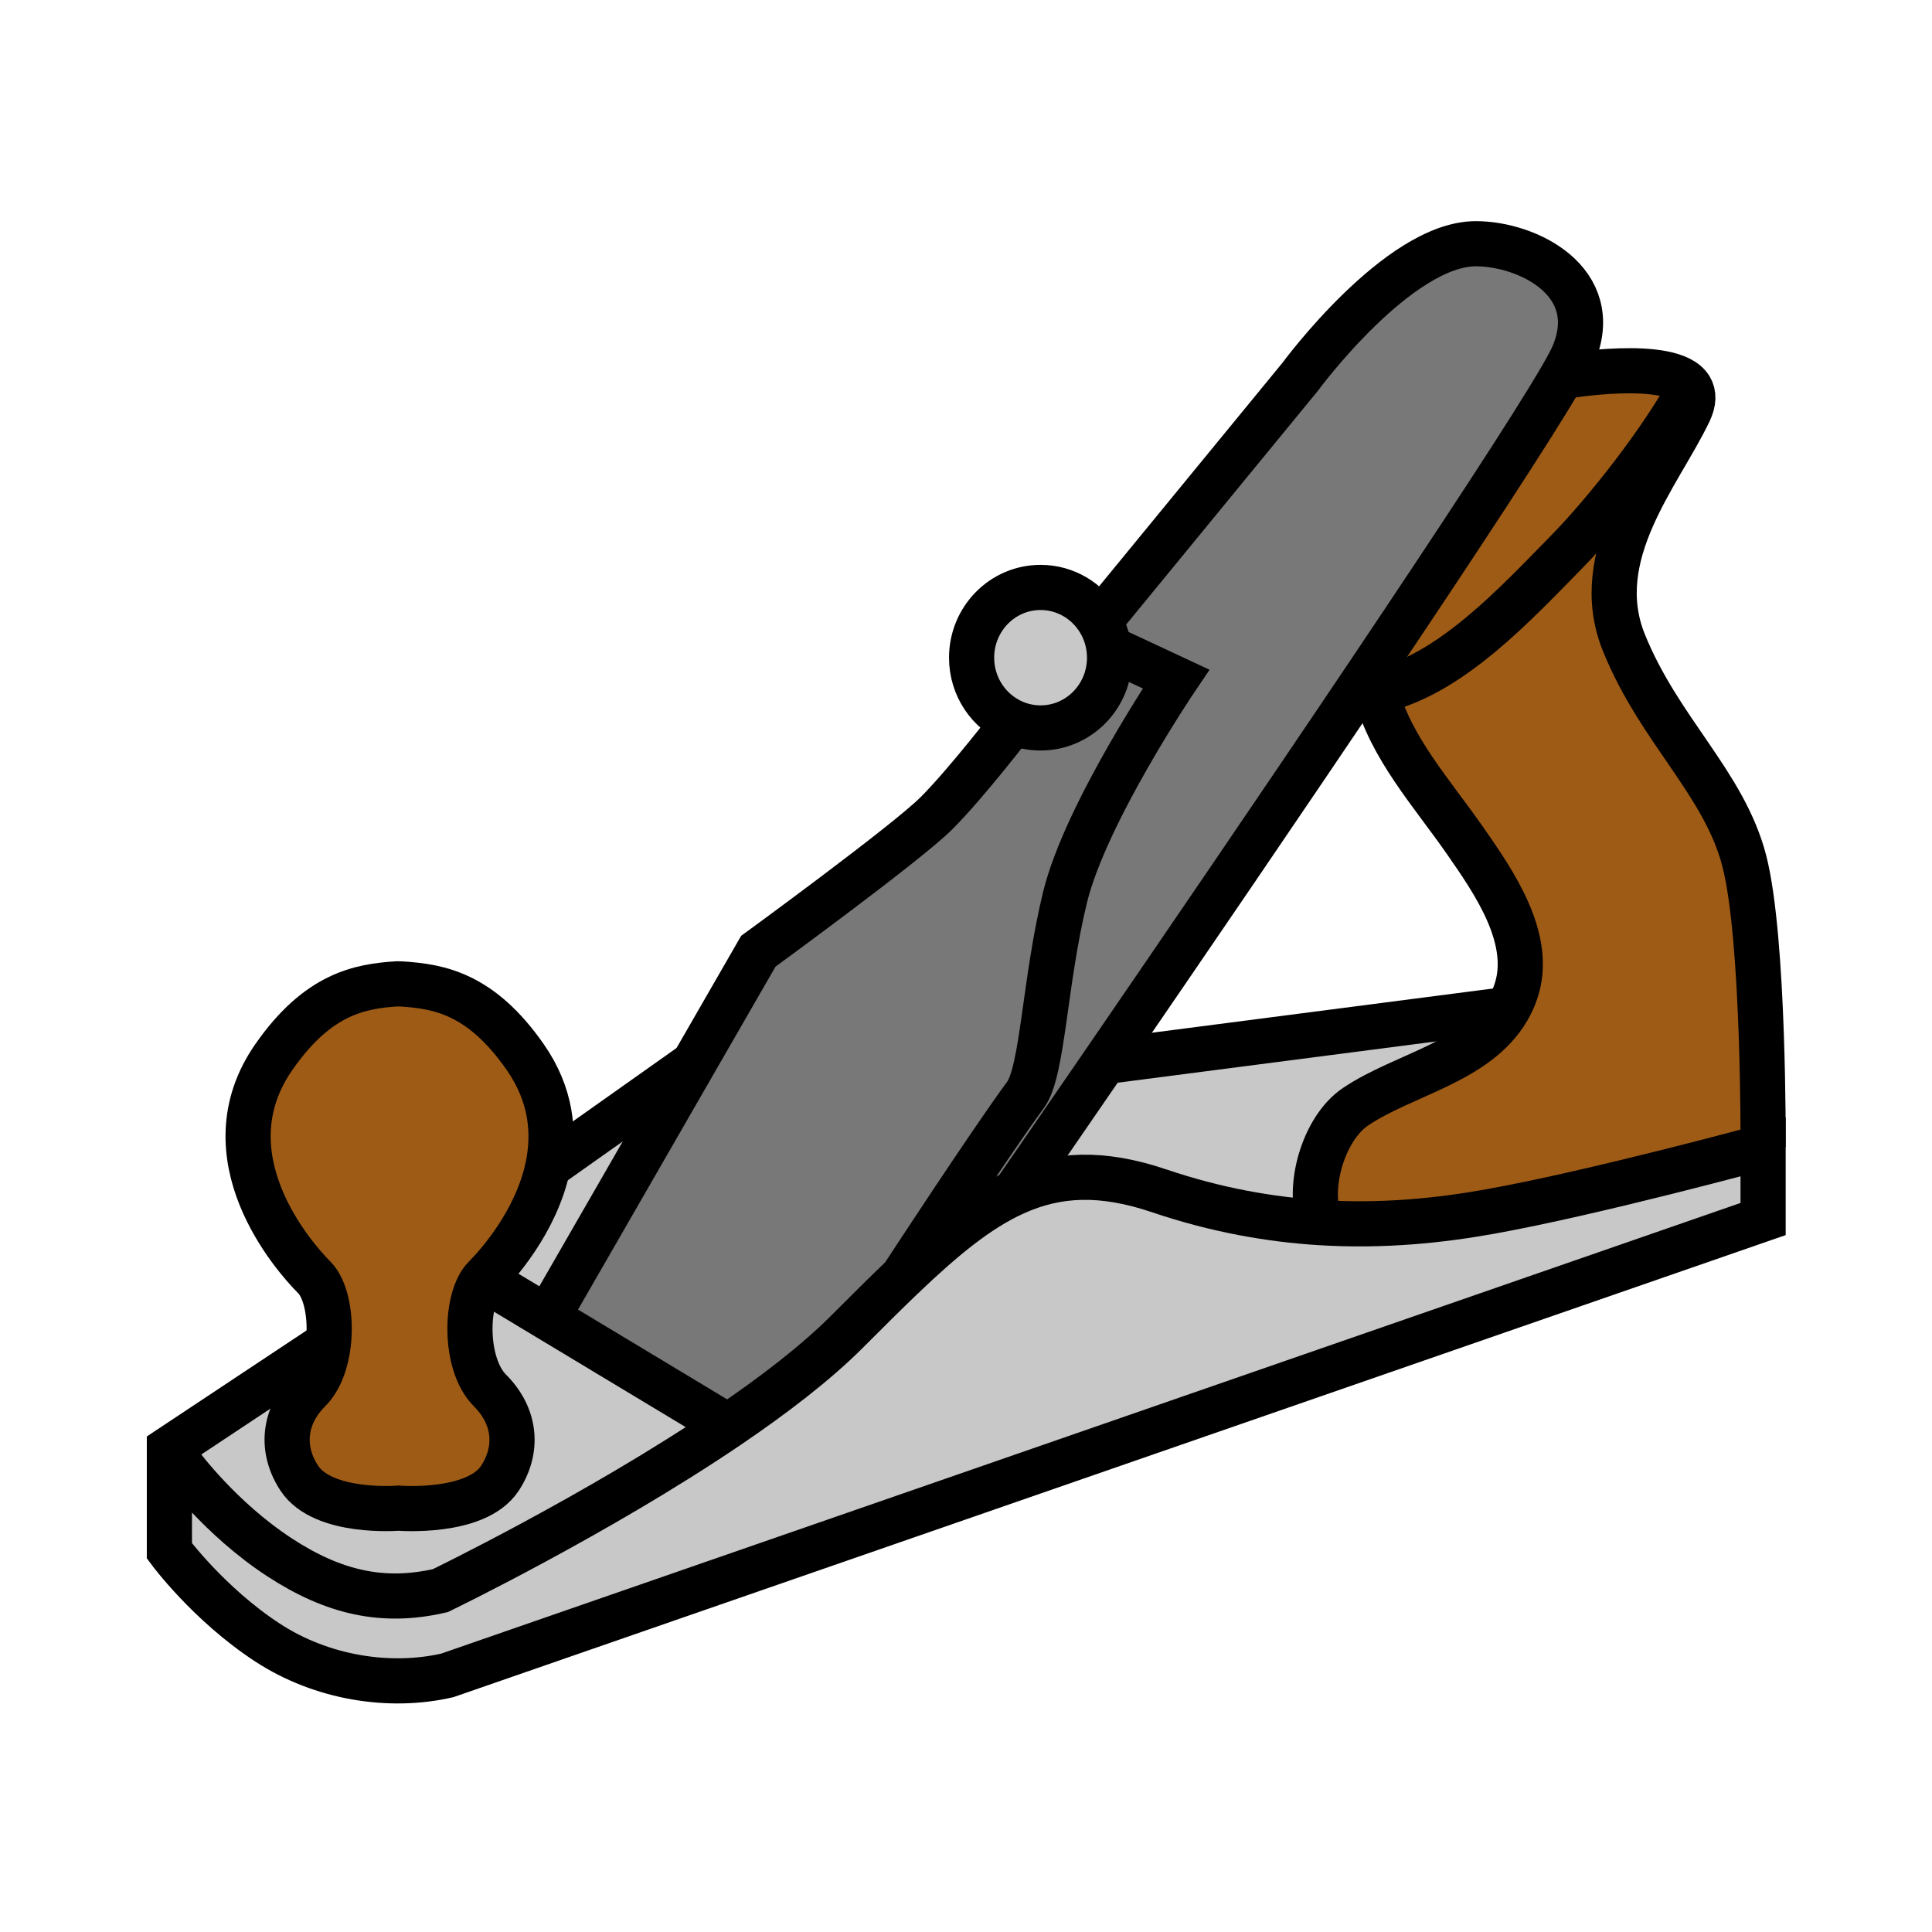
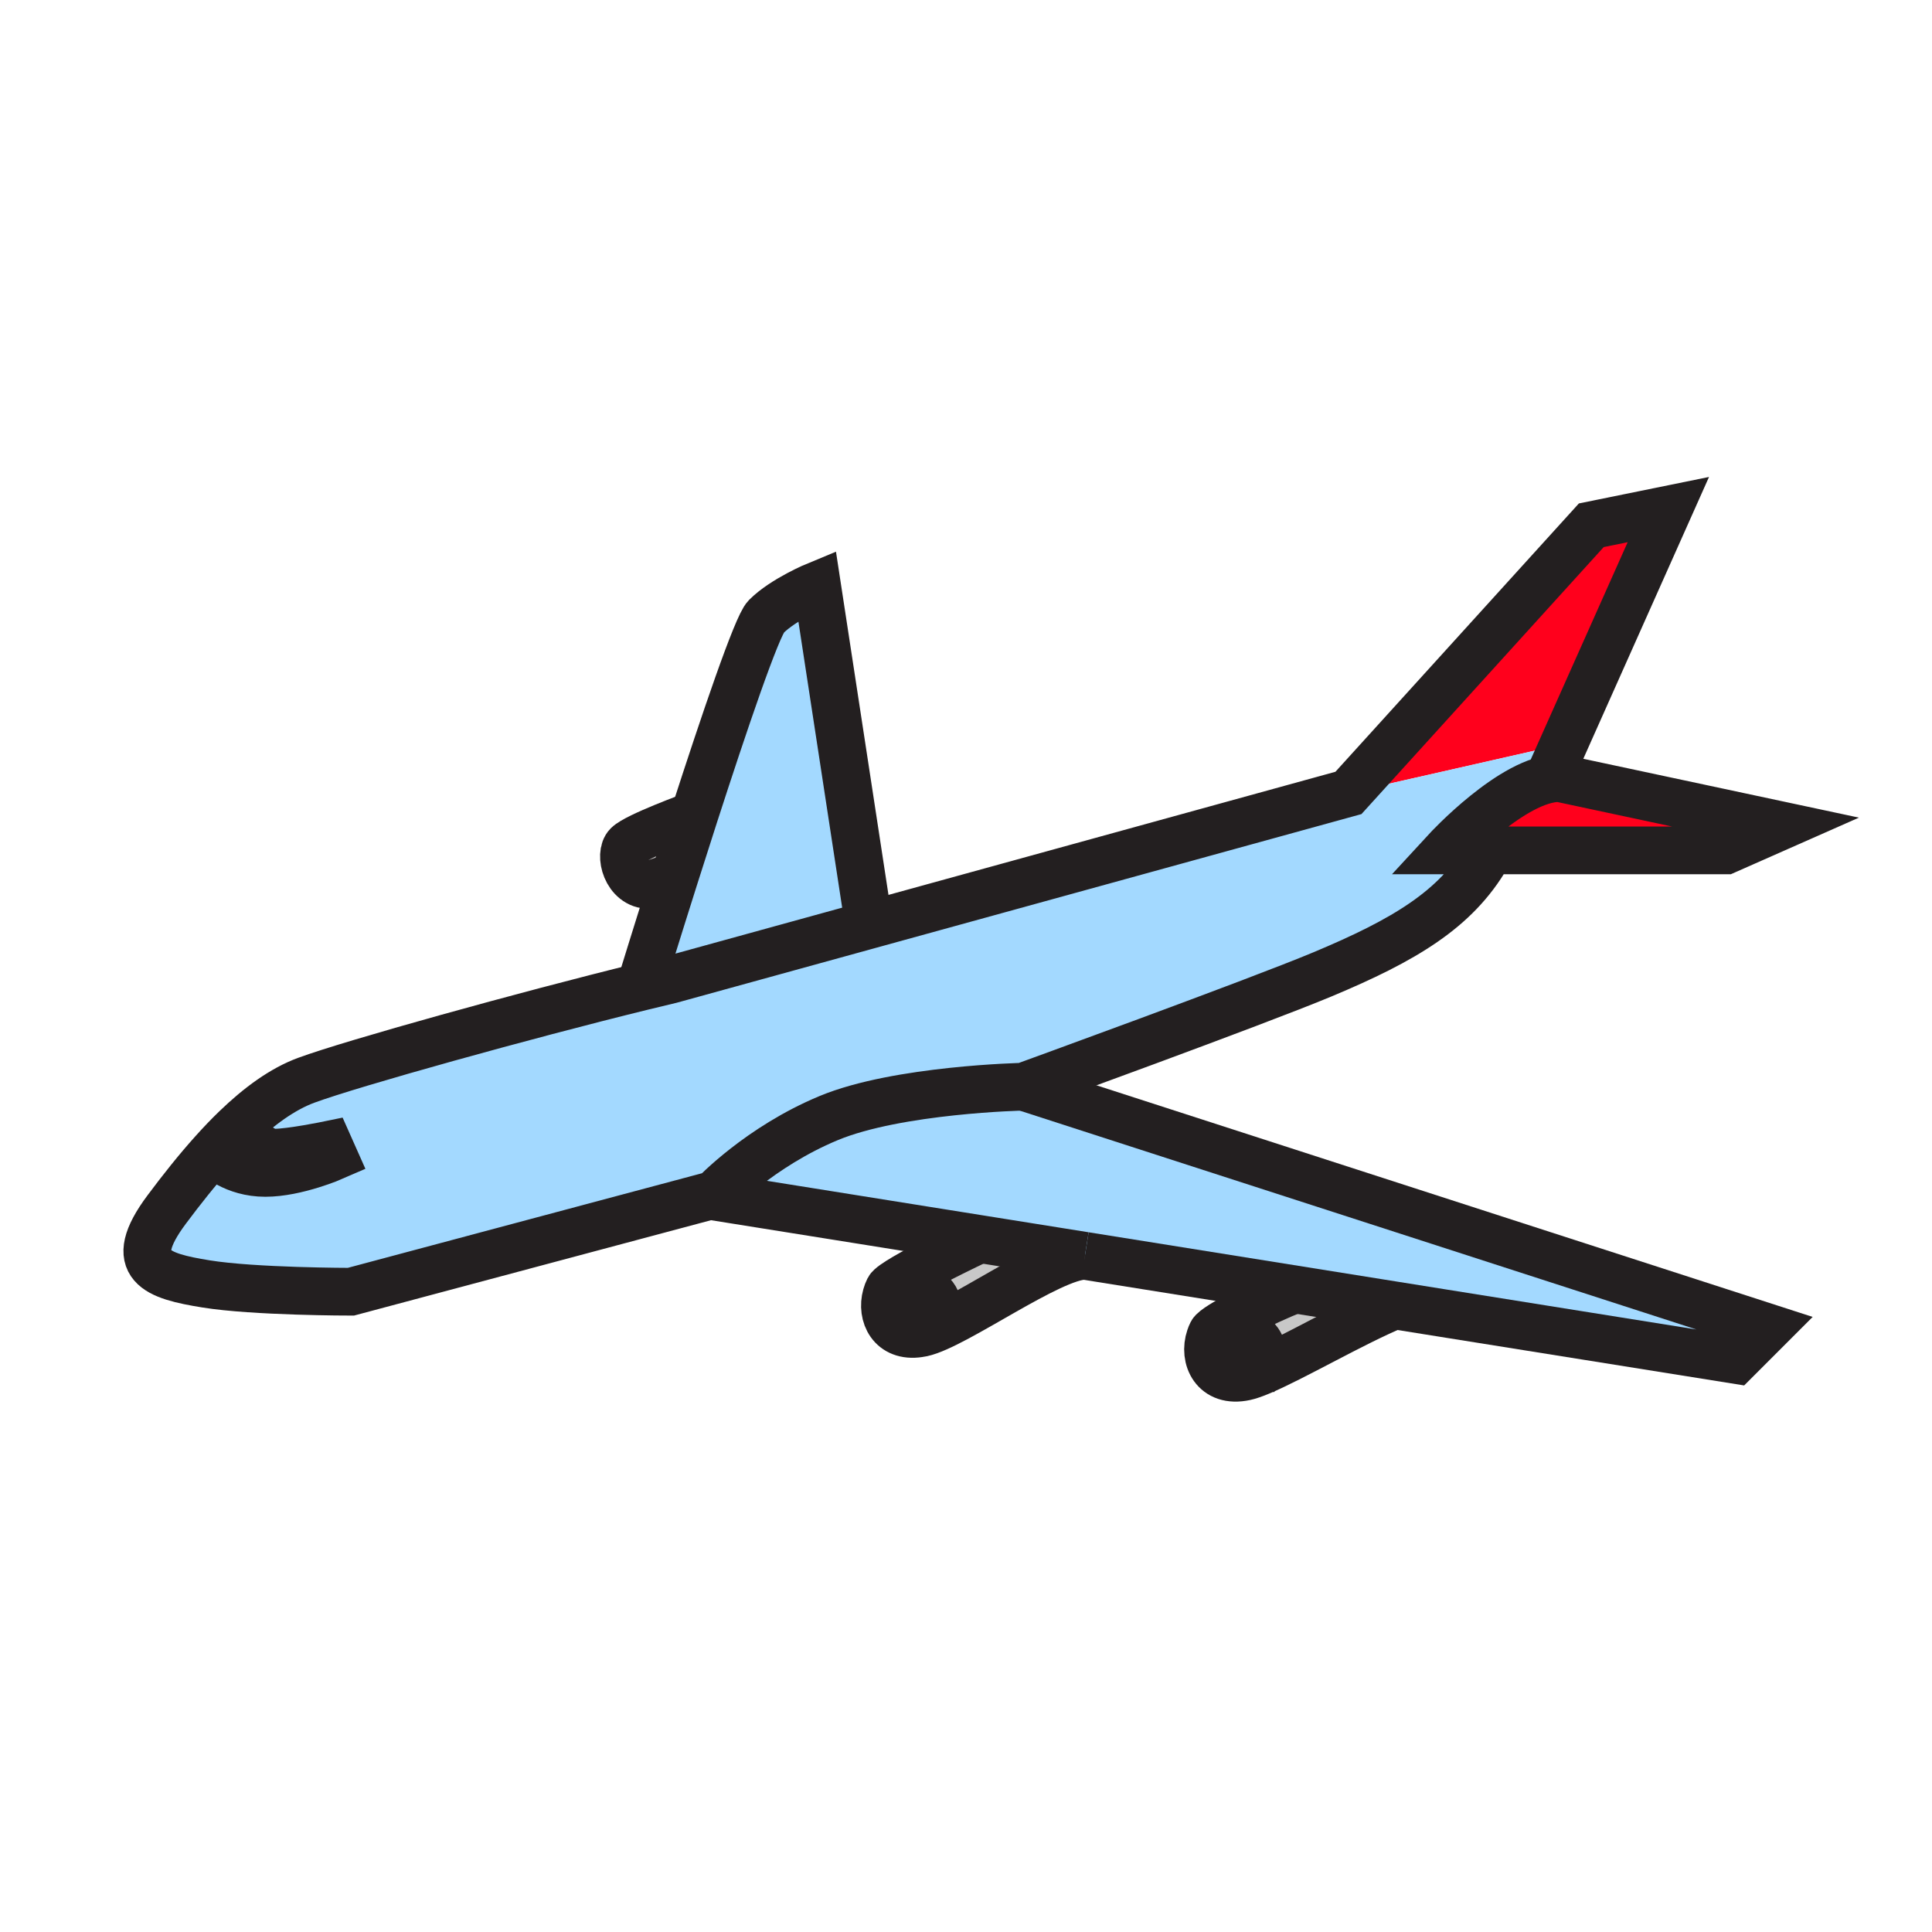
<svg xmlns="http://www.w3.org/2000/svg" width="850.394" height="850.394" viewBox="0 0 850.394 850.394" overflow="visible">
-   <path d="M605.6 304.39a70.792 70.792 0 0 1-1.8-9.92c37.62-56.03 70.69-106.28 83.65-128.68 0 0 48.54-8.41 56.56 5.02l-.02.01c-12.26 22.67-36.641 54.04-54.88 72.59-21.87 22.24-50.341 53.2-81.45 60.44l-2.06.54z" fill="#9e5b16" />
-   <path d="M581.15 538.16c-6.181-15.061 1.279-41.42 15.47-51 21.07-14.24 53.479-19.62 67.03-42.88a43.007 43.007 0 0 0 3.39-7.311c8.33-23.38-9.59-48.83-22.09-66.84-14.601-21.02-33.08-41.21-39.351-65.74l2.061-.54c31.109-7.24 59.58-38.2 81.45-60.44 18.239-18.55 42.62-49.92 54.88-72.59l.02-.01c1.561 2.6 1.59 6.01-.529 10.46-13.091 27.46-44.33 62.94-28.711 101.6 15.62 38.65 44.16 61.84 53 96.07 8.841 34.23 8.28 125.89 8.28 125.89s-73.979 20.15-120.09 28.43c-22.16 3.981-47.25 6.601-74.81 4.901z" fill="#9e5b16" />
-   <path d="M596.62 487.16c-14.19 9.58-21.65 35.939-15.47 51-22.131-1.37-45.86-5.521-70.95-14.01-25.311-8.561-44.931-7.591-63.681.899.471-.67 16.311-23.6 39.761-57.77l177.37-23c-13.55 23.261-45.96 28.641-67.03 42.881zM484 273.47c2.79 4.68 4.39 10.16 4.39 16.02 0 17.08-13.59 30.92-30.37 30.92-4.26 0-8.31-.89-11.989-2.51-10.811-4.73-18.37-15.67-18.37-28.41 0-17.08 13.59-30.92 30.359-30.92 11.02 0 20.66 5.97 25.98 14.9z" fill="#c8c8c8" />
-   <path d="M397.32 562c-7.67 7.33-15.79 15.45-24.6 24.26-13.7 13.7-32.28 27.931-52.29 41.51l-79.48-47.85 64.36-111.77 28.48-49.46s65.15-47.48 78.41-60.74c13.25-13.25 33.83-40.05 33.83-40.05a29.655 29.655 0 0 0 11.989 2.51c16.78 0 30.37-13.84 30.37-30.92 0-5.86-1.6-11.34-4.39-16.02h.01l88.311-107.66s43.06-58.53 77.3-58.53c22.729 0 56.32 16.57 43.06 48.59-.859 2.08-2.64 5.44-5.229 9.92-12.96 22.4-46.03 72.65-83.65 128.68-40.319 60.02-85.859 126.66-117.52 172.81-23.45 34.17-39.29 57.1-39.761 57.77-16.04 7.24-31.43 19.99-49.2 36.95z" fill="#787878" />
-   <path d="M240.95 579.92l79.48 47.85c20.01-13.579 38.59-27.81 52.29-41.51 8.81-8.81 16.93-16.93 24.6-24.26 17.77-16.96 33.161-29.71 49.2-36.95 18.75-8.49 38.37-9.46 63.681-.899 25.09 8.489 48.819 12.64 70.95 14.01 27.56 1.7 52.649-.92 74.81-4.9 46.11-8.279 120.09-28.43 120.09-28.43v31.74L196.86 737.45c-25.19 5.79-55.21 1.21-79.23-14.53-25.87-16.95-43.07-40.3-43.07-40.3v-45.01l69.96-46.431h.03c-.91 8.141-3.63 15.96-8.43 20.761-11.59 11.59-12.54 26.239-4.41 38.649 10.49 16.01 43.62 13.24 43.62 13.24s34.23 2.84 44.72-13.17c8.13-12.41 7.18-27.061-4.41-38.66-11.6-11.59-11.05-40.85-2.21-49.69 5.46-5.46 22.62-24.579 27.69-48.729l64.19-45.43-64.36 111.77z" fill="#c8c8c8" />
-   <path d="M231.09 465.14c11.69 16.7 13.17 33.53 10.03 48.44-5.07 24.15-22.23 43.27-27.69 48.729-8.84 8.841-9.39 38.101 2.21 49.69 11.59 11.6 12.54 26.25 4.41 38.66-10.49 16.01-44.72 13.17-44.72 13.17s-33.13 2.77-43.62-13.24c-8.13-12.41-7.18-27.06 4.41-38.649 4.8-4.801 7.52-12.62 8.43-20.761 1.3-11.54-1.04-23.75-6.22-28.93-8.83-8.83-48.29-53.42-17.66-97.18 19.32-27.61 37.57-30.95 54.1-32.021l2.21.061c16.54 1.081 34.79 4.421 54.11 32.031z" fill="#9e5b16" />
-   <g fill="none" stroke="#000" stroke-width="19.877">
-     <path d="M144.55 591.18c-.91 8.141-3.63 15.96-8.43 20.761-11.59 11.59-12.54 26.239-4.41 38.649 10.49 16.01 43.62 13.24 43.62 13.24s34.23 2.84 44.72-13.17c8.13-12.41 7.18-27.061-4.41-38.66-11.6-11.59-11.05-40.85-2.21-49.69 5.46-5.46 22.62-24.579 27.69-48.729 3.14-14.91 1.66-31.74-10.03-48.44-19.32-27.609-37.57-30.949-54.11-32.029l-2.21-.061c-16.53 1.07-34.78 4.41-54.1 32.021-30.63 43.76 8.83 88.35 17.66 97.18 5.18 5.178 7.52 17.388 6.22 28.928z" />
-     <path d="M79.8 645.05s17.2 23.36 43.06 40.311c24.02 15.729 45.76 20.58 70.95 14.779 0 0 69.21-33.46 126.62-72.37 20.01-13.579 38.59-27.81 52.29-41.51 8.81-8.81 16.93-16.93 24.6-24.26 17.77-16.96 33.161-29.71 49.2-36.95 18.75-8.49 38.37-9.46 63.681-.899 25.09 8.489 48.819 12.64 70.95 14.01 27.56 1.7 52.649-.92 74.81-4.9 46.11-8.279 120.09-28.43 120.09-28.43v31.74L196.86 737.45c-25.19 5.79-55.21 1.21-79.23-14.53-25.87-16.95-43.07-40.3-43.07-40.3v-45.01l69.96-46.431M484 273.47c2.79 4.68 4.39 10.16 4.39 16.02 0 17.08-13.59 30.92-30.37 30.92-4.26 0-8.31-.89-11.989-2.51-10.811-4.73-18.37-15.67-18.37-28.41 0-17.08 13.59-30.92 30.359-30.92 11.02 0 20.66 5.97 25.98 14.9zM241.12 513.58l64.19-45.43" />
-     <path d="M218.94 566.67l22.01 13.25 79.48 47.85 1.2.72M240.95 579.92l64.36-111.77 28.48-49.46s65.15-47.48 78.41-60.74c13.25-13.25 33.83-40.05 33.83-40.05M491.29 286.59l26.36 12.29s-39.75 58.8-48.86 96.07c-9.11 37.27-9.75 76.59-17.39 86.96-15.31 20.77-52.91 78.29-54.08 80.09-.02.03-.03.04-.03.04" />
-     <path d="M484.01 273.47l88.311-107.66s43.06-58.53 77.3-58.53c22.729 0 56.32 16.57 43.06 48.59-.859 2.08-2.64 5.44-5.229 9.92-12.96 22.4-46.03 72.65-83.65 128.68-40.319 60.02-85.859 126.66-117.52 172.81-23.45 34.17-39.29 57.1-39.761 57.77-.01.01-.01.021-.01.021" />
-     <path d="M687.45 165.79s48.54-8.41 56.56 5.02c1.561 2.6 1.59 6.01-.529 10.46-13.091 27.46-44.33 62.94-28.711 101.6 15.62 38.65 44.16 61.84 53 96.07 8.841 34.23 8.28 125.89 8.28 125.89M603.8 294.47c.36 3.39.98 6.69 1.8 9.92 6.271 24.53 24.75 44.72 39.351 65.74 12.5 18.01 30.42 43.46 22.09 66.84-.93 2.62-2.07 5.05-3.39 7.311-13.551 23.26-45.96 28.64-67.03 42.88-14.19 9.58-21.65 35.939-15.47 51" />
-     <path d="M607.66 303.85c31.109-7.24 59.58-38.2 81.45-60.44 18.239-18.55 42.62-49.92 54.88-72.59M486.28 467.28l177.37-23" />
+   <path d="M784.34 363.39l-24.71 10.92H636.64s29.311-31.84 49.71-31.84l97.99 20.92zM734.34 224.3l-46.31 103.82-.82-.37-93.68 21.27 106.9-117.82z" fill="#ff001c" />
+   <path d="M295.24 431.2l87.6-24.14 210.69-58.04 93.68-21.27.82.37-5.99 13.43 4.31.92c-20.399 0-49.71 31.84-49.71 31.84h17.811v2.5c-13.66 23.49-36.21 36.96-72.42 52.1-29.48 12.32-131.61 49.42-131.61 49.42s-55.18 1.16-85.64 13.8-50.38 33.71-50.38 33.71l-1.96.521-158.01 42.21s-42.53 0-63.8-3.45-35.89-7.811-17.24-32.76c6.53-8.74 13.34-17.341 20.38-25.17l1.46 1.319s7.76 7.76 21.55 7.76c13.79 0 30.17-7.18 30.17-7.18l-2.3-5.17s-16.66 3.44-23.85 3.44c-7.18 0-14.08-10.061-14.08-10.061l-2.79-.689c10-9.641 20.38-17.261 30.96-21.15 20.12-7.41 95.95-28.51 147.75-41.22 4.389-1.08 8.599-2.1 12.599-3.04z" fill="#a3d9ff" />
+   <path d="M533.43 586.7c1.54-3.08 23.011-13.91 36.45-19.16l43.98 7.04c-17.971 7.42-44.82 23.13-59.32 29.17 2.26-3.78 1.89-9.6-.62-13.23-4.8-6.899-13.55-4.92-19.59-1.26l-1.73-.56c.22-.68.5-1.35.83-2zM391.22 567.42c2.06-4.11 40.02-22.05 40.02-22.05l46.279 7.399c-14.96.011-56.99 30.74-71.649 33.91-.46.101-.92.19-1.36.24l-.07-.53c17.81-8.85 3.81-27.97-12.07-15.52l-2.25-.59c.27-.979.64-1.939 1.1-2.859z" fill="#c8c8c8" />
+   <path d="M382.84 407.06l-87.6 24.14c-4 .939-8.21 1.96-12.6 3.04l-.05-2.46s6.15-20.05 14.37-45.98c2.7-8.53 5.63-17.7 8.63-27.01 13.07-40.42 27.59-83.34 31.61-87.36 7.75-7.76 22.41-13.8 22.41-13.8L382 404l.84 3.06zM613.86 574.58l-43.98-7.04-92.35-14.771h-.011l-46.279-7.399-118.8-19v-.01l1.96-.521s19.92-21.07 50.38-33.71 85.64-13.8 85.64-13.8l327.89 106.04-14.23 14.231-150.22-24.02z" fill="#a3d9ff" />
+   <path d="M296.96 385.8l-11.21 3.74c-10.03 0-13.5-13.51-9.48-17.53 3.98-3.98 28.71-12.99 29.32-13.22-3 9.31-5.93 18.48-8.63 27.01zM93.77 507.19c3.33-3.721 6.72-7.271 10.16-10.58l2.79.689s6.9 10.061 14.08 10.061c7.19 0 23.85-3.44 23.85-3.44l2.3 5.17s-16.38 7.18-30.17 7.18c-13.79 0-21.55-7.76-21.55-7.76l-1.46-1.32z" fill="#c8c8c8" />
+   <g fill="none" stroke="#231f20" stroke-width="21">
+     <path d="M282.59 431.78s6.15-20.05 14.37-45.98c2.7-8.53 5.63-17.7 8.63-27.01 13.07-40.42 27.59-83.34 31.61-87.36 7.75-7.76 22.41-13.8 22.41-13.8L382 404" />
+     <path d="M654.45 376.81c-13.66 23.49-36.21 36.96-72.42 52.1-29.48 12.32-131.61 49.42-131.61 49.42s-55.18 1.16-85.64 13.8-50.38 33.71-50.38 33.71l-1.96.521-158.01 42.21s-42.53 0-63.8-3.45-35.89-7.811-17.24-32.76c6.53-8.74 13.34-17.341 20.38-25.17 3.33-3.721 6.72-7.271 10.16-10.58 10-9.641 20.38-17.261 30.96-21.15 20.12-7.41 95.95-28.51 147.75-41.22 4.39-1.08 8.6-2.101 12.6-3.04l87.6-24.14 210.69-58.04L700.43 231.2l33.91-6.9-46.31 103.82-5.99 13.43 4.31.92 97.99 20.92-24.71 10.92H636.64s29.311-31.84 49.71-31.84M477.52 552.77l-46.28-7.4-118.8-19" />
+     <path d="M450.42 478.33l327.89 106.04-14.23 14.23-150.22-24.02-43.98-7.04-92.35-14.77M305.6 358.79h-.01c-.61.23-25.34 9.24-29.32 13.22-4.02 4.02-.55 17.53 9.48 17.53l11.21-3.74" />
+     <path d="M431.24 545.37s-37.96 17.939-40.02 22.05c-.46.92-.83 1.88-1.1 2.86-2.39 8.51 2.22 18.51 14.39 16.64.44-.05.9-.14 1.36-.24 14.66-3.17 56.689-33.899 71.649-33.91h.011M569.88 567.54c-13.439 5.25-34.91 16.08-36.45 19.16a13.86 13.86 0 0 0-.83 2c-3.069 8.99 1.87 20.21 15.48 17.26 1.68-.36 3.87-1.13 6.46-2.21 14.5-6.04 41.35-21.75 59.32-29.17.399-.18.8-.34 1.199-.5M392.37 570.87c15.88-12.45 29.88 6.67 12.07 15.52" />
+     <path d="M534.33 589.26c6.04-3.66 14.79-5.64 19.59 1.26 2.51 3.631 2.88 9.45.62 13.23-.35.59-.76 1.13-1.24 1.6M106.72 497.3s6.9 10.061 14.08 10.061c7.19 0 23.85-3.44 23.85-3.44l2.3 5.17s-16.38 7.18-30.17 7.18c-13.79 0-21.55-7.76-21.55-7.76" />
  </g>
  <path fill="none" d="M0 0h850.394v850.394H0z" />
</svg>
